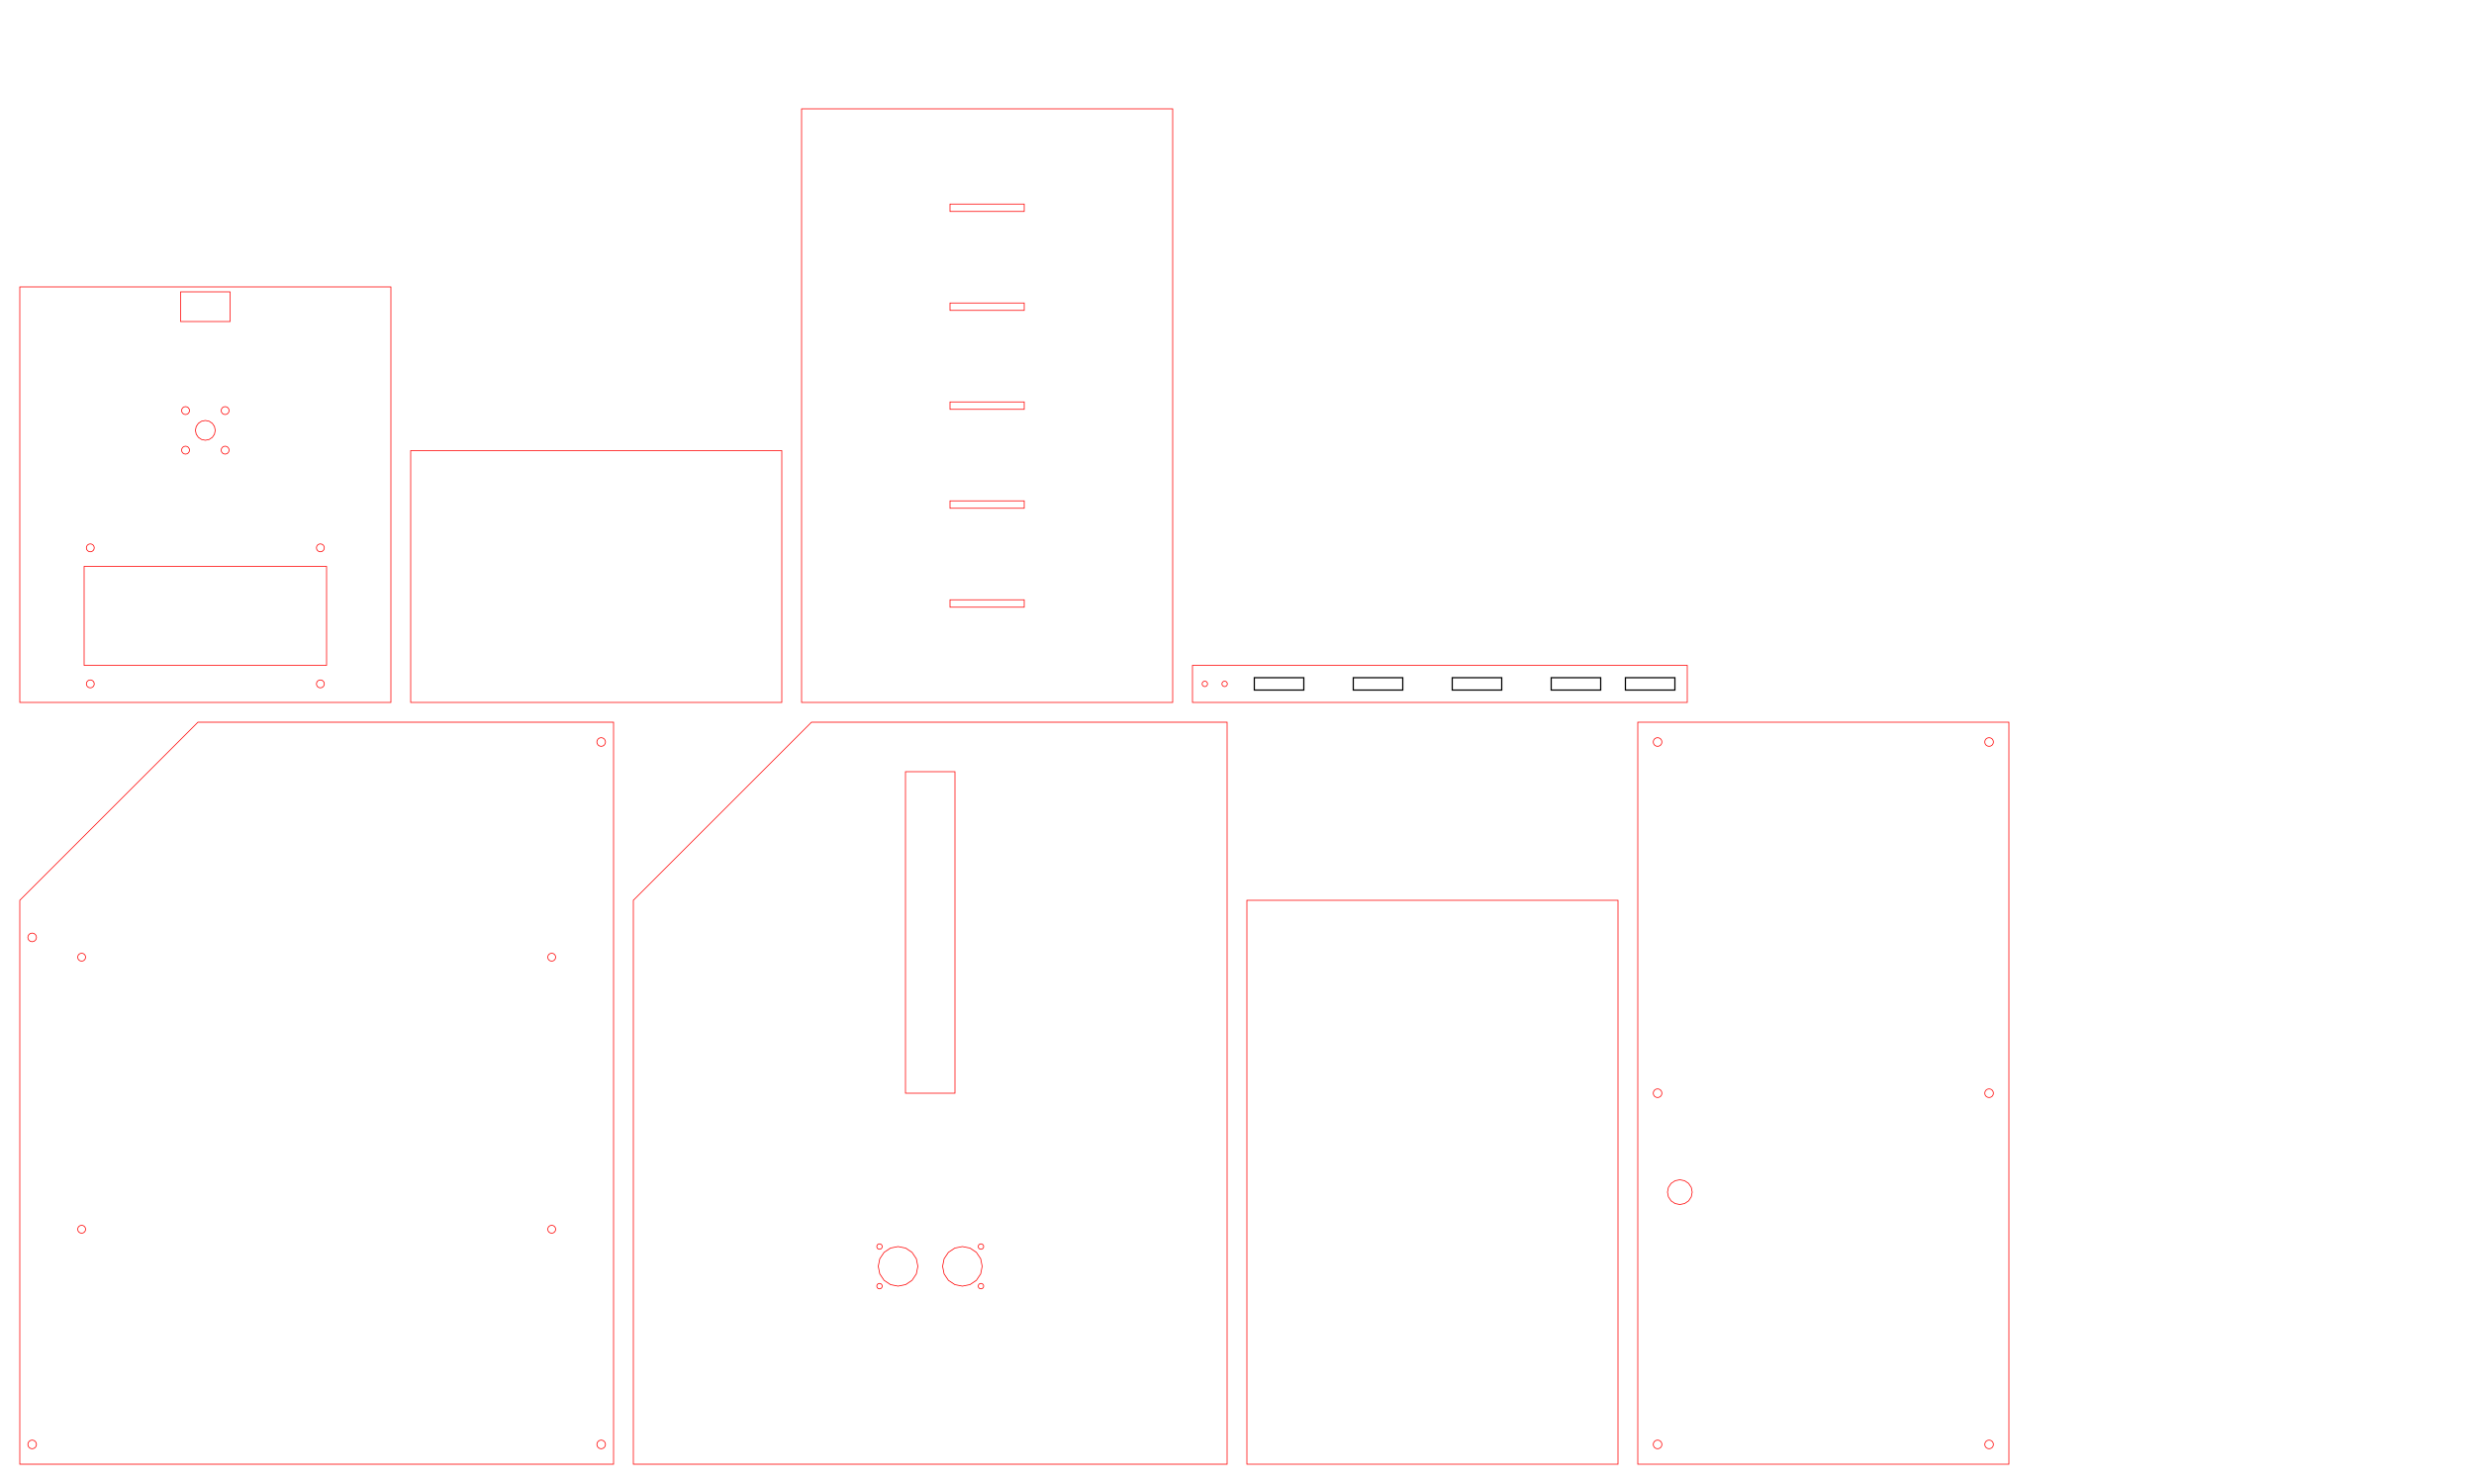
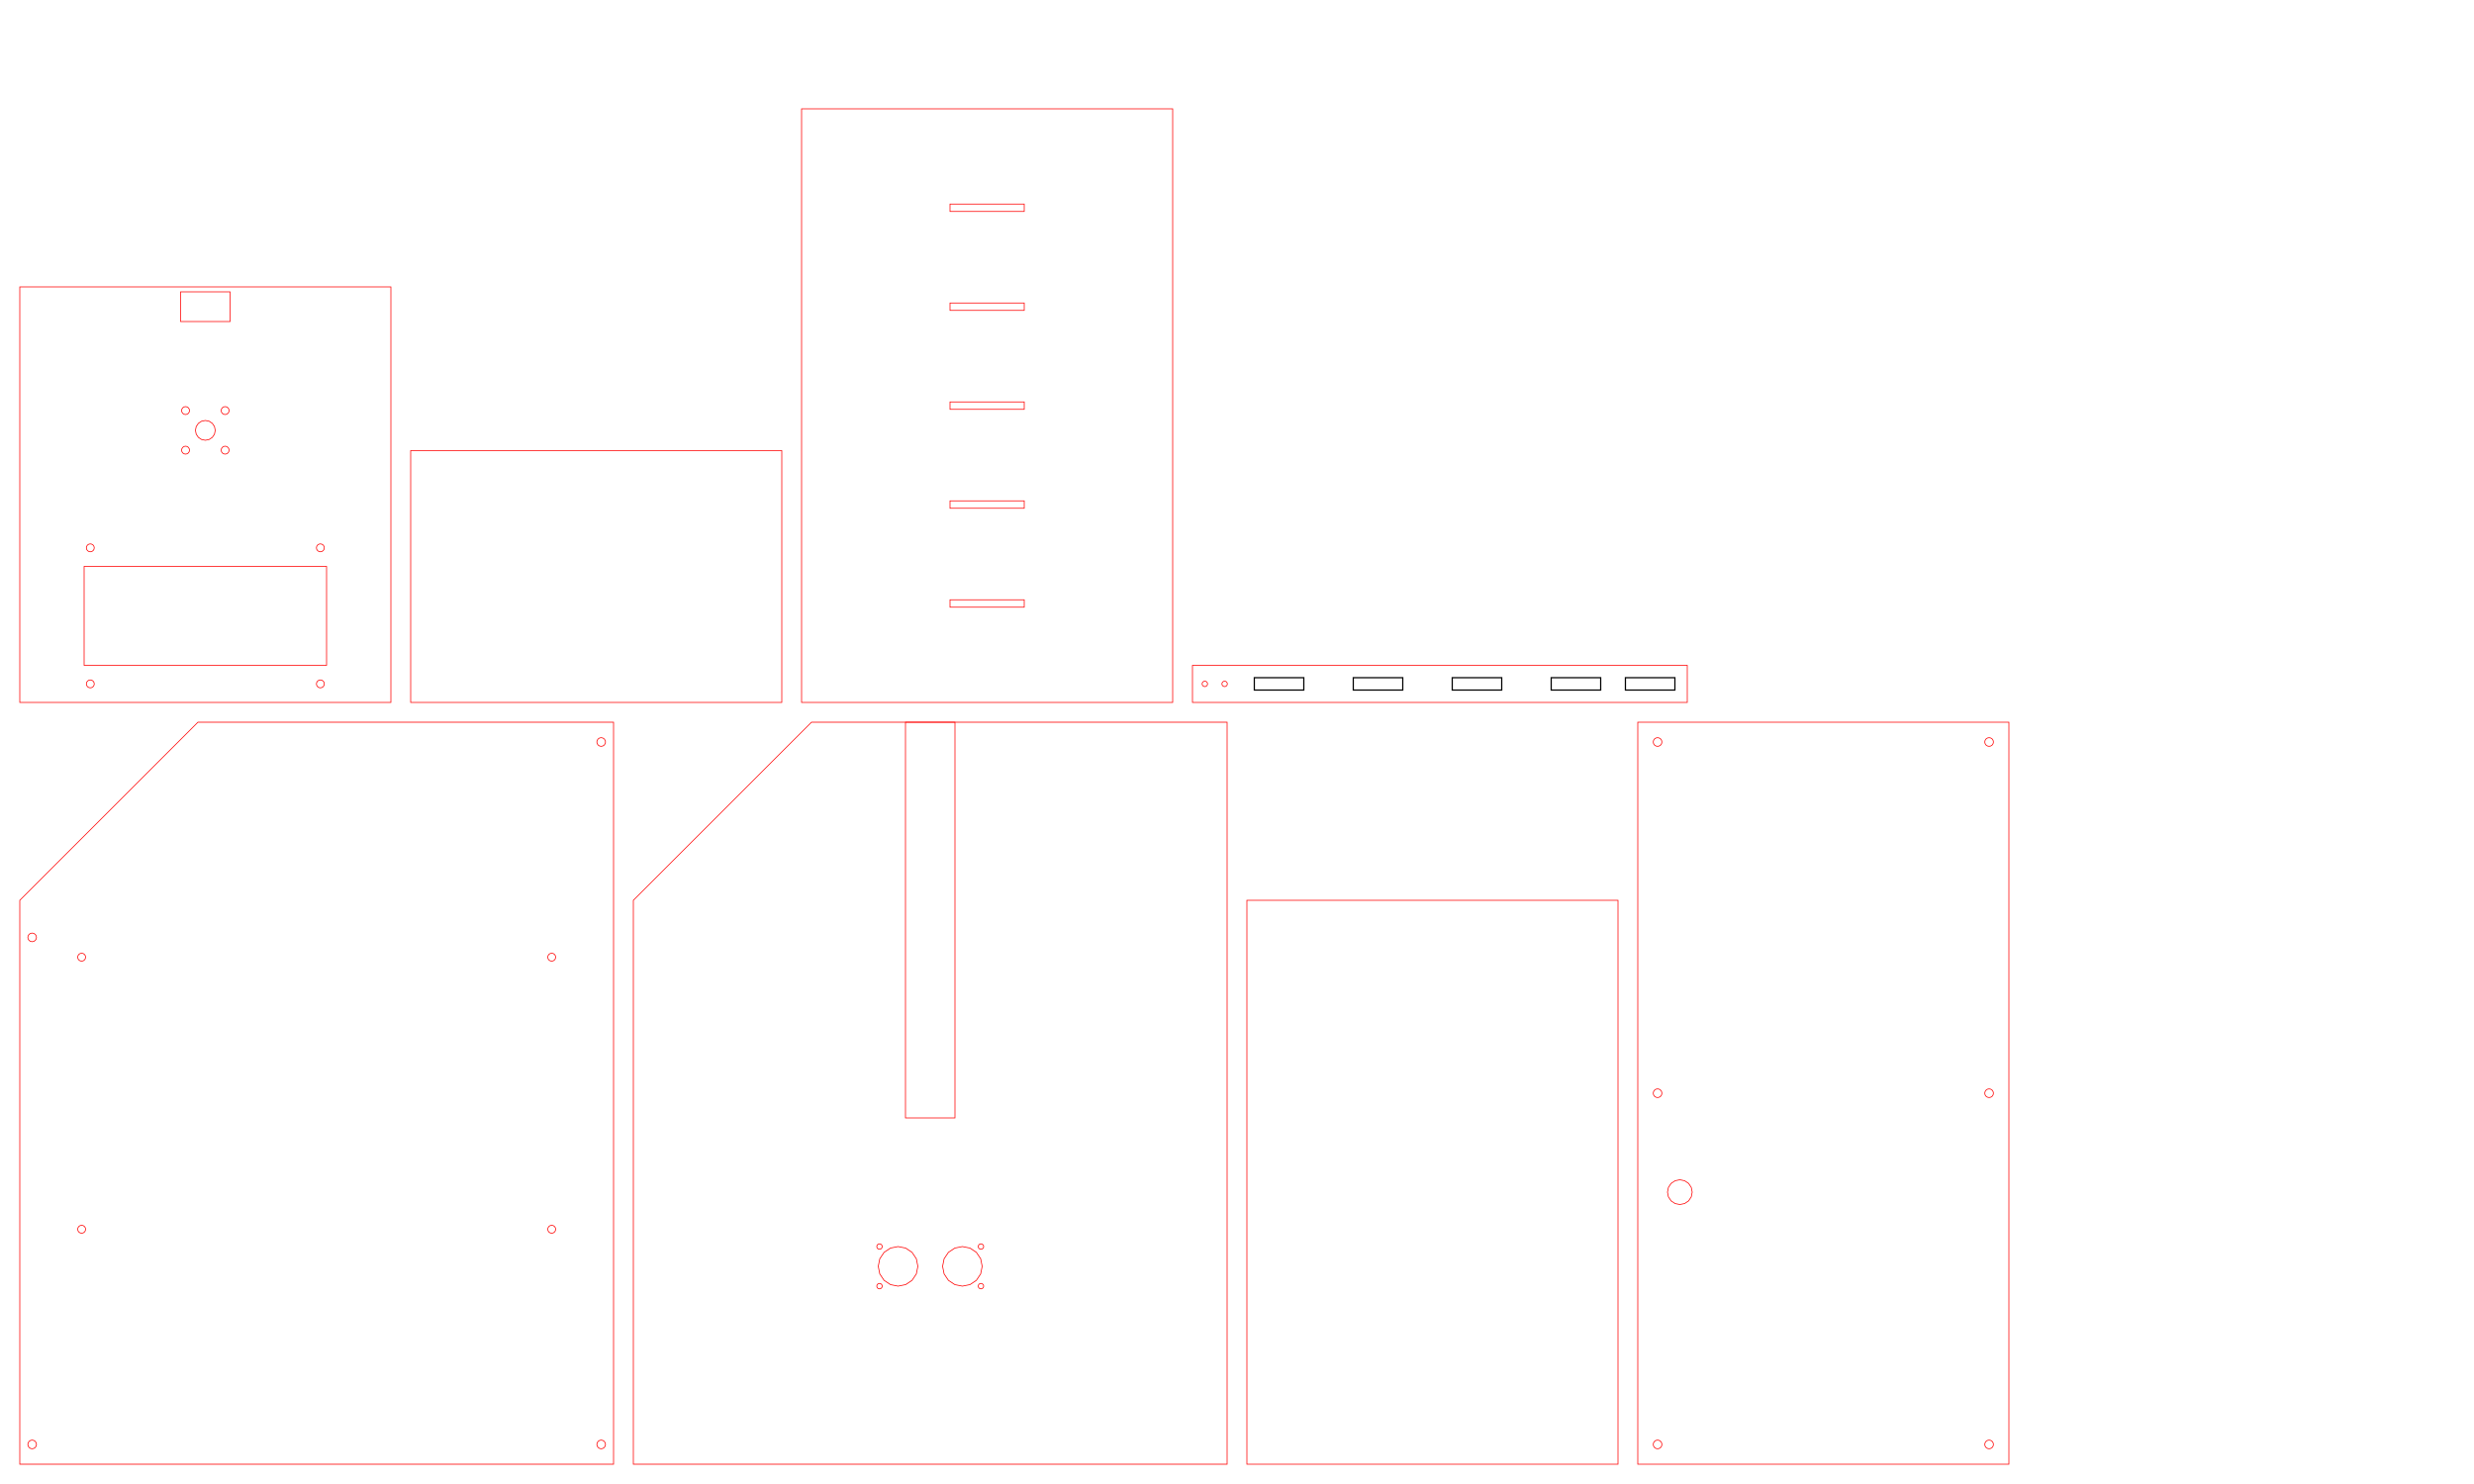
<svg xmlns="http://www.w3.org/2000/svg" baseProfile="full" height="600.0mm" version="1.1" viewBox="0 0 1000.0 600.0" width="1000.0mm">
  <defs />
  <path d="M 504.000,592.000 L 654.000,592.000 L 654.000,364.000 L 504.000,364.000 Z" fill="none" fill-rule="evenodd" stroke="#ff0000" stroke-width="0.3" />
  <path d="M 662.000,592.000 L 812.000,592.000 L 812.000,292.000 L 662.000,292.000 Z" fill="none" fill-rule="evenodd" stroke="#ff0000" stroke-width="0.3" />
  <path d="M 684.000,482.000 L 683.619,480.087 L 682.536,478.464 L 680.913,477.381 L 679.000,477.000 L 677.087,477.381 L 675.464,478.464 L 674.381,480.087 L 674.000,482.000 L 674.381,483.913 L 675.464,485.536 L 677.087,486.619 L 679.000,487.000 L 680.913,486.619 L 682.536,485.536 L 683.619,483.913 Z" fill="none" fill-rule="evenodd" stroke="#ff0000" stroke-width="0.3" />
  <path d="M 671.750,584.000 L 671.617,583.330 L 671.237,582.763 L 670.670,582.383 L 670.000,582.250 L 669.330,582.383 L 668.763,582.763 L 668.383,583.330 L 668.250,584.000 L 668.383,584.670 L 668.763,585.237 L 669.330,585.617 L 670.000,585.750 L 670.670,585.617 L 671.237,585.237 L 671.617,584.670 Z" fill="none" fill-rule="evenodd" stroke="#ff0000" stroke-width="0.3" />
  <path d="M 805.750,584.000 L 805.617,583.330 L 805.237,582.763 L 804.670,582.383 L 804.000,582.250 L 803.330,582.383 L 802.763,582.763 L 802.383,583.330 L 802.250,584.000 L 802.383,584.670 L 802.763,585.237 L 803.330,585.617 L 804.000,585.750 L 804.670,585.617 L 805.237,585.237 L 805.617,584.670 Z" fill="none" fill-rule="evenodd" stroke="#ff0000" stroke-width="0.3" />
  <path d="M 671.750,300.000 L 671.617,299.330 L 671.237,298.763 L 670.670,298.383 L 670.000,298.250 L 669.330,298.383 L 668.763,298.763 L 668.383,299.330 L 668.250,300.000 L 668.383,300.670 L 668.763,301.237 L 669.330,301.617 L 670.000,301.750 L 670.670,301.617 L 671.237,301.237 L 671.617,300.670 Z" fill="none" fill-rule="evenodd" stroke="#ff0000" stroke-width="0.3" />
  <path d="M 805.750,300.000 L 805.617,299.330 L 805.237,298.763 L 804.670,298.383 L 804.000,298.250 L 803.330,298.383 L 802.763,298.763 L 802.383,299.330 L 802.250,300.000 L 802.383,300.670 L 802.763,301.237 L 803.330,301.617 L 804.000,301.750 L 804.670,301.617 L 805.237,301.237 L 805.617,300.670 Z" fill="none" fill-rule="evenodd" stroke="#ff0000" stroke-width="0.3" />
  <path d="M 671.750,442.000 L 671.617,441.330 L 671.237,440.763 L 670.670,440.383 L 670.000,440.250 L 669.330,440.383 L 668.763,440.763 L 668.383,441.330 L 668.250,442.000 L 668.383,442.670 L 668.763,443.237 L 669.330,443.617 L 670.000,443.750 L 670.670,443.617 L 671.237,443.237 L 671.617,442.670 Z" fill="none" fill-rule="evenodd" stroke="#ff0000" stroke-width="0.3" />
  <path d="M 805.750,442.000 L 805.617,441.330 L 805.237,440.763 L 804.670,440.383 L 804.000,440.250 L 803.330,440.383 L 802.763,440.763 L 802.383,441.330 L 802.250,442.000 L 802.383,442.670 L 802.763,443.237 L 803.330,443.617 L 804.000,443.750 L 804.670,443.617 L 805.237,443.237 L 805.617,442.670 Z" fill="none" fill-rule="evenodd" stroke="#ff0000" stroke-width="0.3" />
  <path d="M 8.000,592.000 L 248.000,592.000 L 248.000,292.000 L 80.000,292.000 L 8.000,364.000 Z" fill="none" fill-rule="evenodd" stroke="#ff0000" stroke-width="0.3" />
  <path d="M 14.750,584.000 L 14.617,583.330 L 14.237,582.763 L 13.670,582.383 L 13.000,582.250 L 12.330,582.383 L 11.763,582.763 L 11.383,583.330 L 11.250,584.000 L 11.383,584.670 L 11.763,585.237 L 12.330,585.617 L 13.000,585.750 L 13.670,585.617 L 14.237,585.237 L 14.617,584.670 Z" fill="none" fill-rule="evenodd" stroke="#ff0000" stroke-width="0.3" />
  <path d="M 244.750,584.000 L 244.617,583.330 L 244.237,582.763 L 243.670,582.383 L 243.000,582.250 L 242.330,582.383 L 241.763,582.763 L 241.383,583.330 L 241.250,584.000 L 241.383,584.670 L 241.763,585.237 L 242.330,585.617 L 243.000,585.750 L 243.670,585.617 L 244.237,585.237 L 244.617,584.670 Z" fill="none" fill-rule="evenodd" stroke="#ff0000" stroke-width="0.3" />
  <path d="M 244.750,300.000 L 244.617,299.330 L 244.237,298.763 L 243.670,298.383 L 243.000,298.250 L 242.330,298.383 L 241.763,298.763 L 241.383,299.330 L 241.250,300.000 L 241.383,300.670 L 241.763,301.237 L 242.330,301.617 L 243.000,301.750 L 243.670,301.617 L 244.237,301.237 L 244.617,300.670 Z" fill="none" fill-rule="evenodd" stroke="#ff0000" stroke-width="0.3" />
  <path d="M 14.750,379.000 L 14.617,378.330 L 14.237,377.763 L 13.670,377.383 L 13.000,377.250 L 12.330,377.383 L 11.763,377.763 L 11.383,378.330 L 11.250,379.000 L 11.383,379.670 L 11.763,380.237 L 12.330,380.617 L 13.000,380.750 L 13.670,380.617 L 14.237,380.237 L 14.617,379.670 Z" fill="none" fill-rule="evenodd" stroke="#ff0000" stroke-width="0.3" />
  <path d="M 34.600,497.000 L 34.478,496.388 L 34.131,495.869 L 33.612,495.522 L 33.000,495.400 L 32.388,495.522 L 31.869,495.869 L 31.522,496.388 L 31.400,497.000 L 31.522,497.612 L 31.869,498.131 L 32.388,498.478 L 33.000,498.600 L 33.612,498.478 L 34.131,498.131 L 34.478,497.612 Z" fill="none" fill-rule="evenodd" stroke="#ff0000" stroke-width="0.3" />
  <path d="M 224.600,497.000 L 224.478,496.388 L 224.131,495.869 L 223.612,495.522 L 223.000,495.400 L 222.388,495.522 L 221.869,495.869 L 221.522,496.388 L 221.400,497.000 L 221.522,497.612 L 221.869,498.131 L 222.388,498.478 L 223.000,498.600 L 223.612,498.478 L 224.131,498.131 L 224.478,497.612 Z" fill="none" fill-rule="evenodd" stroke="#ff0000" stroke-width="0.3" />
  <path d="M 34.600,387.000 L 34.478,386.388 L 34.131,385.869 L 33.612,385.522 L 33.000,385.400 L 32.388,385.522 L 31.869,385.869 L 31.522,386.388 L 31.400,387.000 L 31.522,387.612 L 31.869,388.131 L 32.388,388.478 L 33.000,388.600 L 33.612,388.478 L 34.131,388.131 L 34.478,387.612 Z" fill="none" fill-rule="evenodd" stroke="#ff0000" stroke-width="0.3" />
  <path d="M 224.600,387.000 L 224.478,386.388 L 224.131,385.869 L 223.612,385.522 L 223.000,385.400 L 222.388,385.522 L 221.869,385.869 L 221.522,386.388 L 221.400,387.000 L 221.522,387.612 L 221.869,388.131 L 222.388,388.478 L 223.000,388.600 L 223.612,388.478 L 224.131,388.131 L 224.478,387.612 Z" fill="none" fill-rule="evenodd" stroke="#ff0000" stroke-width="0.3" />
  <path d="M 256.000,592.000 L 496.000,592.000 L 496.000,292.000 L 328.000,292.000 L 256.000,364.000 Z" fill="none" fill-rule="evenodd" stroke="#ff0000" stroke-width="0.3" />
  <path d="M 371.000,512.000 L 370.391,508.939 L 368.657,506.343 L 366.061,504.609 L 363.000,504.000 L 359.939,504.609 L 357.343,506.343 L 355.609,508.939 L 355.000,512.000 L 355.609,515.061 L 357.343,517.657 L 359.939,519.391 L 363.000,520.000 L 366.061,519.391 L 368.657,517.657 L 370.391,515.061 Z" fill="none" fill-rule="evenodd" stroke="#ff0000" stroke-width="0.3" />
  <path d="M 397.000,512.000 L 396.391,508.939 L 394.657,506.343 L 392.061,504.609 L 389.000,504.000 L 385.939,504.609 L 383.343,506.343 L 381.609,508.939 L 381.000,512.000 L 381.609,515.061 L 383.343,517.657 L 385.939,519.391 L 389.000,520.000 L 392.061,519.391 L 394.657,517.657 L 396.391,515.061 Z" fill="none" fill-rule="evenodd" stroke="#ff0000" stroke-width="0.3" />
  <path d="M 356.600,520.000 L 356.516,519.579 L 356.278,519.222 L 355.921,518.984 L 355.500,518.900 L 355.079,518.984 L 354.722,519.222 L 354.484,519.579 L 354.400,520.000 L 354.484,520.421 L 354.722,520.778 L 355.079,521.016 L 355.500,521.100 L 355.921,521.016 L 356.278,520.778 L 356.516,520.421 Z" fill="none" fill-rule="evenodd" stroke="#ff0000" stroke-width="0.3" />
  <path d="M 397.600,520.000 L 397.516,519.579 L 397.278,519.222 L 396.921,518.984 L 396.500,518.900 L 396.079,518.984 L 395.722,519.222 L 395.484,519.579 L 395.400,520.000 L 395.484,520.421 L 395.722,520.778 L 396.079,521.016 L 396.500,521.100 L 396.921,521.016 L 397.278,520.778 L 397.516,520.421 Z" fill="none" fill-rule="evenodd" stroke="#ff0000" stroke-width="0.3" />
  <path d="M 356.600,504.000 L 356.516,503.579 L 356.278,503.222 L 355.921,502.984 L 355.500,502.900 L 355.079,502.984 L 354.722,503.222 L 354.484,503.579 L 354.400,504.000 L 354.484,504.421 L 354.722,504.778 L 355.079,505.016 L 355.500,505.100 L 355.921,505.016 L 356.278,504.778 L 356.516,504.421 Z" fill="none" fill-rule="evenodd" stroke="#ff0000" stroke-width="0.3" />
  <path d="M 397.600,504.000 L 397.516,503.579 L 397.278,503.222 L 396.921,502.984 L 396.500,502.900 L 396.079,502.984 L 395.722,503.222 L 395.484,503.579 L 395.400,504.000 L 395.484,504.421 L 395.722,504.778 L 396.079,505.016 L 396.500,505.100 L 396.921,505.016 L 397.278,504.778 L 397.516,504.421 Z" fill="none" fill-rule="evenodd" stroke="#ff0000" stroke-width="0.3" />
-   <path d="M 366.000,442.000 L 386.000,442.000 L 386.000,312.000 L 366.000,312.000 Z" fill="none" fill-rule="evenodd" stroke="#ff0000" stroke-width="0.3" />
+   <path d="M 366.000,452.000 L 386.000,452.000 L 386.000,292.000 L 366.000,292.000 Z" fill="none" fill-rule="evenodd" stroke="#ff0000" stroke-width="0.3" />
  <path d="M 8.000,284.000 L 158.000,284.000 L 158.000,116.000 L 8.000,116.000 Z" fill="none" fill-rule="evenodd" stroke="#ff0000" stroke-width="0.3" />
  <path d="M 34.000,269.000 L 132.000,269.000 L 132.000,229.000 L 34.000,229.000 Z" fill="none" fill-rule="evenodd" stroke="#ff0000" stroke-width="0.3" />
  <path d="M 38.100,276.500 L 37.978,275.888 L 37.631,275.369 L 37.112,275.022 L 36.500,274.900 L 35.888,275.022 L 35.369,275.369 L 35.022,275.888 L 34.900,276.500 L 35.022,277.112 L 35.369,277.631 L 35.888,277.978 L 36.500,278.100 L 37.112,277.978 L 37.631,277.631 L 37.978,277.112 Z" fill="none" fill-rule="evenodd" stroke="#ff0000" stroke-width="0.3" />
  <path d="M 131.100,276.500 L 130.978,275.888 L 130.631,275.369 L 130.112,275.022 L 129.500,274.900 L 128.888,275.022 L 128.369,275.369 L 128.022,275.888 L 127.900,276.500 L 128.022,277.112 L 128.369,277.631 L 128.888,277.978 L 129.500,278.100 L 130.112,277.978 L 130.631,277.631 L 130.978,277.112 Z" fill="none" fill-rule="evenodd" stroke="#ff0000" stroke-width="0.3" />
  <path d="M 38.100,221.500 L 37.978,220.888 L 37.631,220.369 L 37.112,220.022 L 36.500,219.900 L 35.888,220.022 L 35.369,220.369 L 35.022,220.888 L 34.900,221.500 L 35.022,222.112 L 35.369,222.631 L 35.888,222.978 L 36.500,223.100 L 37.112,222.978 L 37.631,222.631 L 37.978,222.112 Z" fill="none" fill-rule="evenodd" stroke="#ff0000" stroke-width="0.3" />
  <path d="M 131.100,221.500 L 130.978,220.888 L 130.631,220.369 L 130.112,220.022 L 129.500,219.900 L 128.888,220.022 L 128.369,220.369 L 128.022,220.888 L 127.900,221.500 L 128.022,222.112 L 128.369,222.631 L 128.888,222.978 L 129.500,223.100 L 130.112,222.978 L 130.631,222.631 L 130.978,222.112 Z" fill="none" fill-rule="evenodd" stroke="#ff0000" stroke-width="0.3" />
  <path d="M 87.000,174.000 L 86.696,172.469 L 85.828,171.172 L 84.531,170.304 L 83.000,170.000 L 81.469,170.304 L 80.172,171.172 L 79.304,172.469 L 79.000,174.000 L 79.304,175.531 L 80.172,176.828 L 81.469,177.696 L 83.000,178.000 L 84.531,177.696 L 85.828,176.828 L 86.696,175.531 Z" fill="none" fill-rule="evenodd" stroke="#ff0000" stroke-width="0.3" />
  <path d="M 76.600,182.000 L 76.478,181.388 L 76.131,180.869 L 75.612,180.522 L 75.000,180.400 L 74.388,180.522 L 73.869,180.869 L 73.522,181.388 L 73.400,182.000 L 73.522,182.612 L 73.869,183.131 L 74.388,183.478 L 75.000,183.600 L 75.612,183.478 L 76.131,183.131 L 76.478,182.612 Z" fill="none" fill-rule="evenodd" stroke="#ff0000" stroke-width="0.3" />
  <path d="M 92.600,182.000 L 92.478,181.388 L 92.131,180.869 L 91.612,180.522 L 91.000,180.400 L 90.388,180.522 L 89.869,180.869 L 89.522,181.388 L 89.400,182.000 L 89.522,182.612 L 89.869,183.131 L 90.388,183.478 L 91.000,183.600 L 91.612,183.478 L 92.131,183.131 L 92.478,182.612 Z" fill="none" fill-rule="evenodd" stroke="#ff0000" stroke-width="0.3" />
  <path d="M 76.600,166.000 L 76.478,165.388 L 76.131,164.869 L 75.612,164.522 L 75.000,164.400 L 74.388,164.522 L 73.869,164.869 L 73.522,165.388 L 73.400,166.000 L 73.522,166.612 L 73.869,167.131 L 74.388,167.478 L 75.000,167.600 L 75.612,167.478 L 76.131,167.131 L 76.478,166.612 Z" fill="none" fill-rule="evenodd" stroke="#ff0000" stroke-width="0.3" />
  <path d="M 92.600,166.000 L 92.478,165.388 L 92.131,164.869 L 91.612,164.522 L 91.000,164.400 L 90.388,164.522 L 89.869,164.869 L 89.522,165.388 L 89.400,166.000 L 89.522,166.612 L 89.869,167.131 L 90.388,167.478 L 91.000,167.600 L 91.612,167.478 L 92.131,167.131 L 92.478,166.612 Z" fill="none" fill-rule="evenodd" stroke="#ff0000" stroke-width="0.3" />
  <path d="M 73.000,130.000 L 93.000,130.000 L 93.000,118.000 L 73.000,118.000 Z" fill="none" fill-rule="evenodd" stroke="#ff0000" stroke-width="0.3" />
  <path d="M 166.000,284.000 L 316.000,284.000 L 316.000,182.177 L 166.000,182.177 Z" fill="none" fill-rule="evenodd" stroke="#ff0000" stroke-width="0.3" />
  <path d="M 324.000,284.000 L 474.000,284.000 L 474.000,44.000 L 324.000,44.000 Z" fill="none" fill-rule="evenodd" stroke="#ff0000" stroke-width="0.3" />
  <path d="M 384.000,245.500 L 414.000,245.500 L 414.000,242.500 L 384.000,242.500 Z" fill="none" fill-rule="evenodd" stroke="#ff0000" stroke-width="0.3" />
  <path d="M 384.000,205.500 L 414.000,205.500 L 414.000,202.500 L 384.000,202.500 Z" fill="none" fill-rule="evenodd" stroke="#ff0000" stroke-width="0.3" />
  <path d="M 384.000,165.500 L 414.000,165.500 L 414.000,162.500 L 384.000,162.500 Z" fill="none" fill-rule="evenodd" stroke="#ff0000" stroke-width="0.3" />
  <path d="M 384.000,125.500 L 414.000,125.500 L 414.000,122.500 L 384.000,122.500 Z" fill="none" fill-rule="evenodd" stroke="#ff0000" stroke-width="0.3" />
  <path d="M 384.000,85.500 L 414.000,85.500 L 414.000,82.500 L 384.000,82.500 Z" fill="none" fill-rule="evenodd" stroke="#ff0000" stroke-width="0.3" />
  <path d="M 482.000,284.000 L 682.000,284.000 L 682.000,269.000 L 482.000,269.000 Z" fill="none" fill-rule="evenodd" stroke="#ff0000" stroke-width="0.3" />
  <path d="M 488.100,276.500 L 488.016,276.079 L 487.778,275.722 L 487.421,275.484 L 487.000,275.400 L 486.579,275.484 L 486.222,275.722 L 485.984,276.079 L 485.900,276.500 L 485.984,276.921 L 486.222,277.278 L 486.579,277.516 L 487.000,277.600 L 487.421,277.516 L 487.778,277.278 L 488.016,276.921 Z" fill="none" fill-rule="evenodd" stroke="#ff0000" stroke-width="0.3" />
  <path d="M 496.100,276.500 L 496.016,276.079 L 495.778,275.722 L 495.421,275.484 L 495.000,275.400 L 494.579,275.484 L 494.222,275.722 L 493.984,276.079 L 493.900,276.500 L 493.984,276.921 L 494.222,277.278 L 494.579,277.516 L 495.000,277.600 L 495.421,277.516 L 495.778,277.278 L 496.016,276.921 Z" fill="none" fill-rule="evenodd" stroke="#ff0000" stroke-width="0.3" />
  <path d="M 507.000,279.000 L 527.000,279.000 L 527.000,274.000 L 507.000,274.000 Z" fill="none" fill-rule="evenodd" stroke="#000000" stroke-width="0.5" />
  <path d="M 547.000,279.000 L 567.000,279.000 L 567.000,274.000 L 547.000,274.000 Z" fill="none" fill-rule="evenodd" stroke="#000000" stroke-width="0.5" />
  <path d="M 587.000,279.000 L 607.000,279.000 L 607.000,274.000 L 587.000,274.000 Z" fill="none" fill-rule="evenodd" stroke="#000000" stroke-width="0.5" />
  <path d="M 627.000,279.000 L 647.000,279.000 L 647.000,274.000 L 627.000,274.000 Z" fill="none" fill-rule="evenodd" stroke="#000000" stroke-width="0.5" />
  <path d="M 657.000,279.000 L 677.000,279.000 L 677.000,274.000 L 657.000,274.000 Z" fill="none" fill-rule="evenodd" stroke="#000000" stroke-width="0.5" />
</svg>
